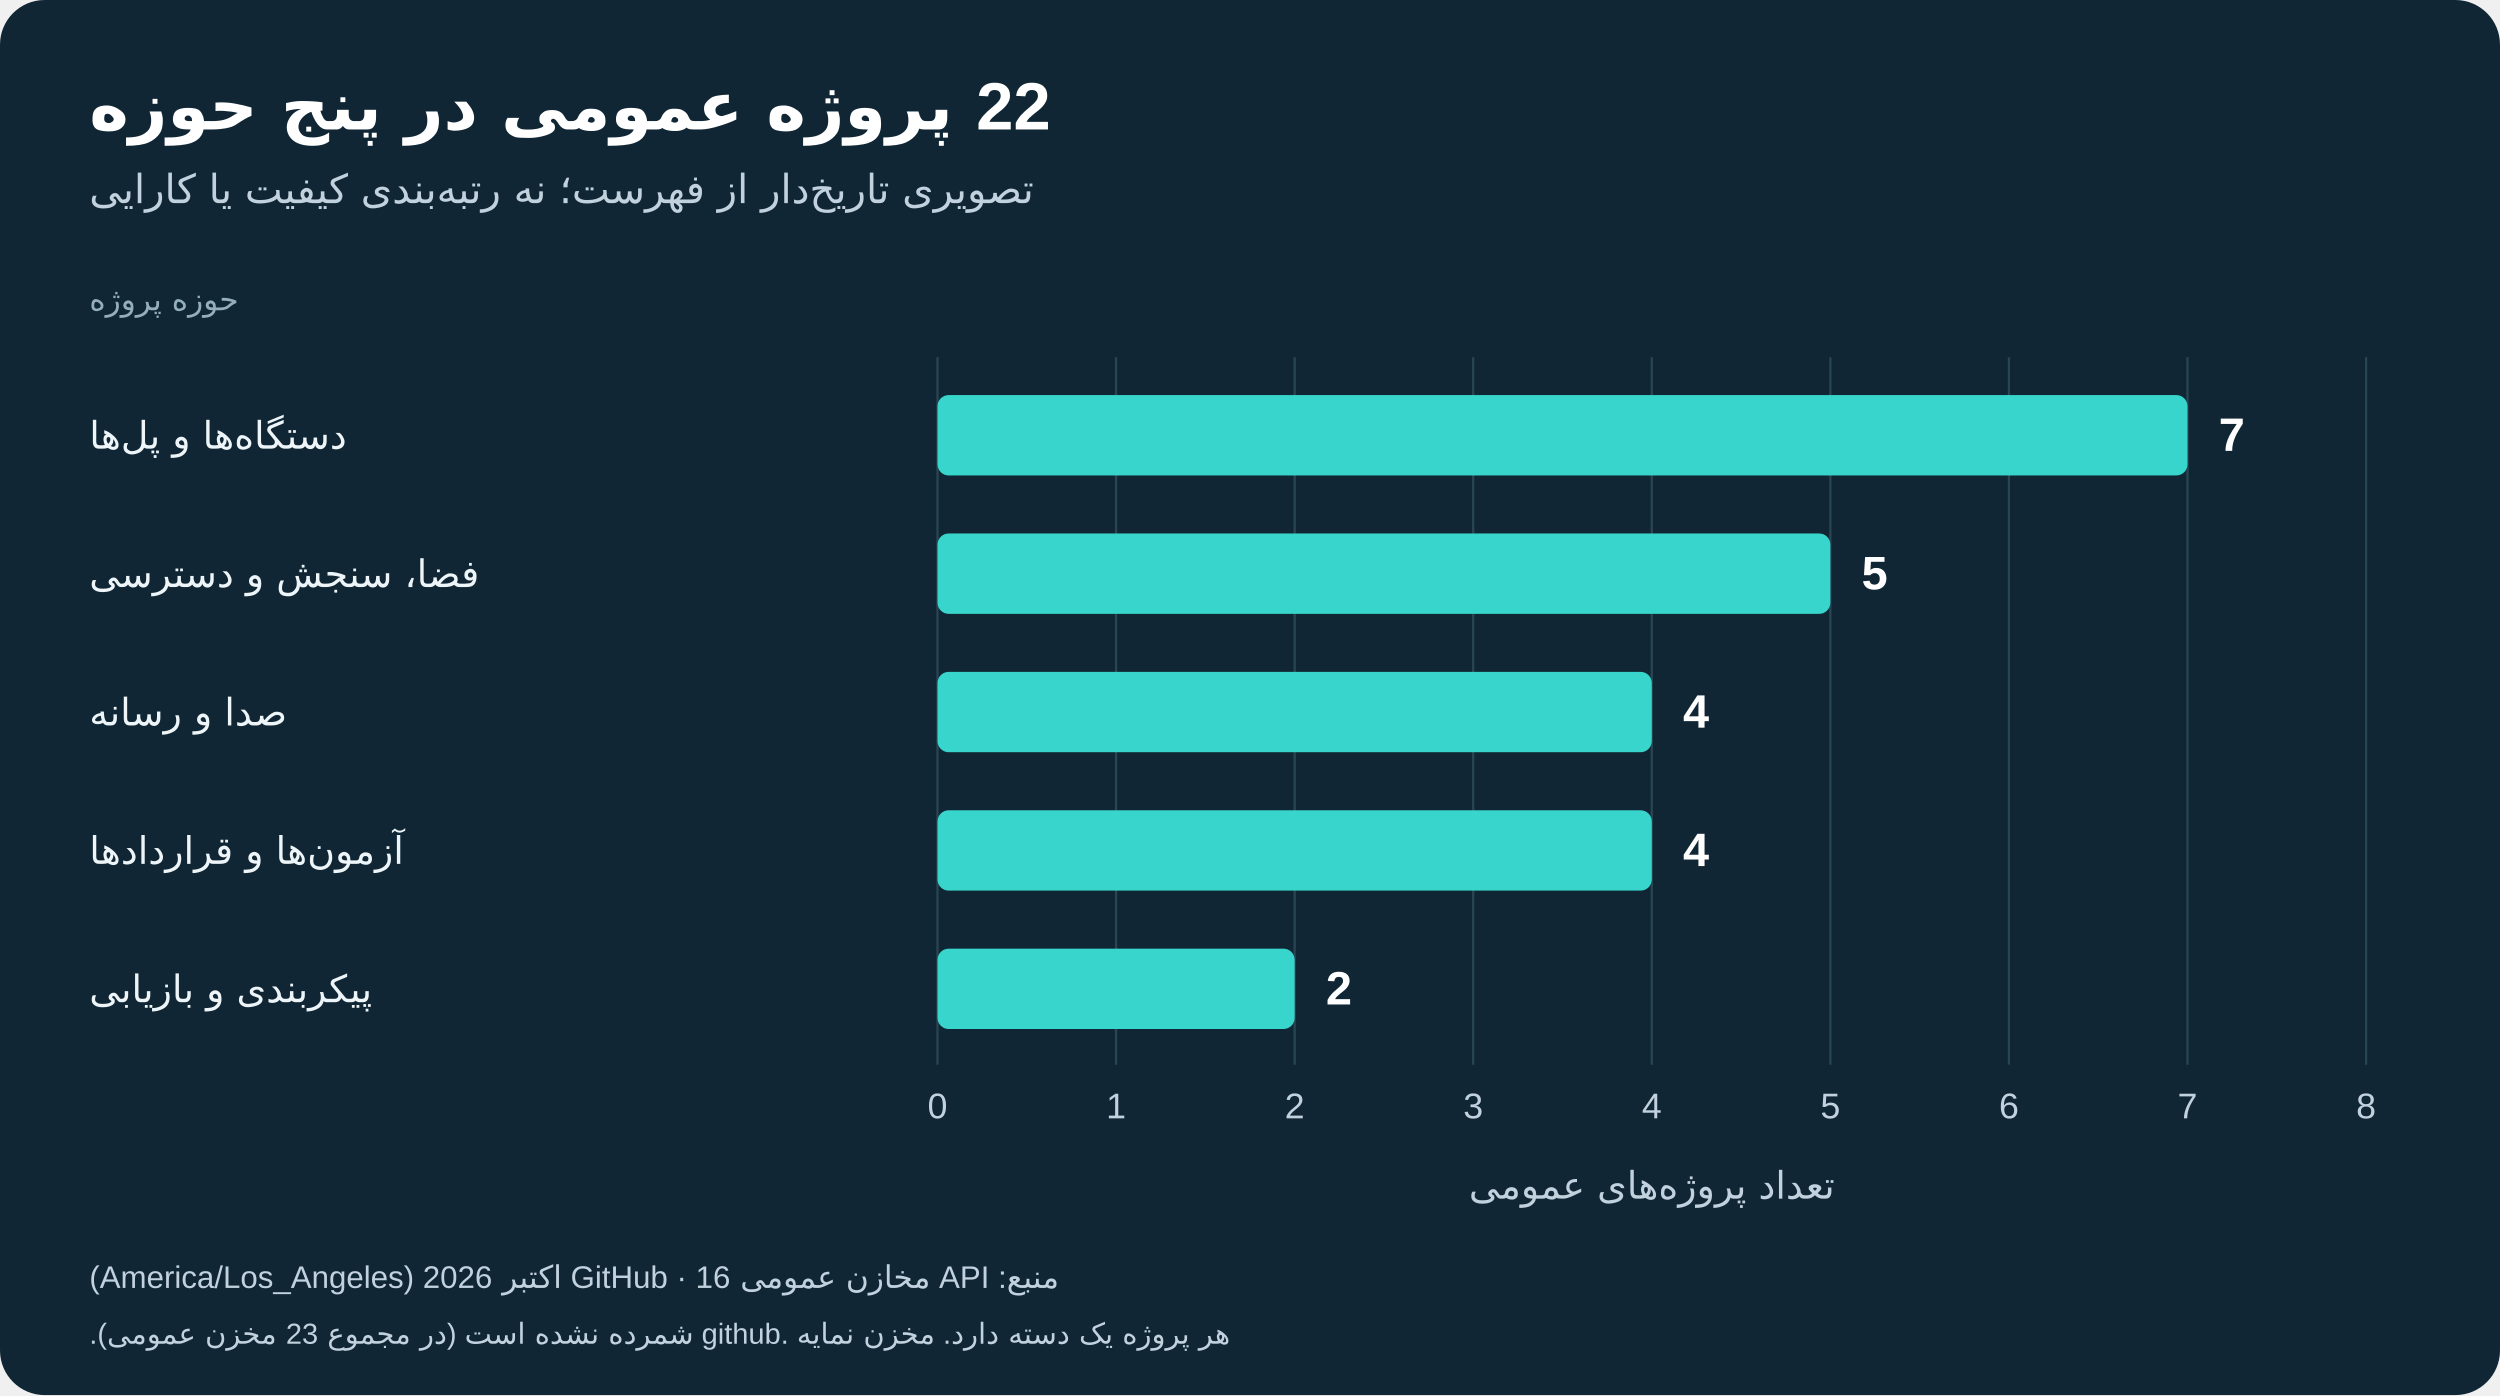
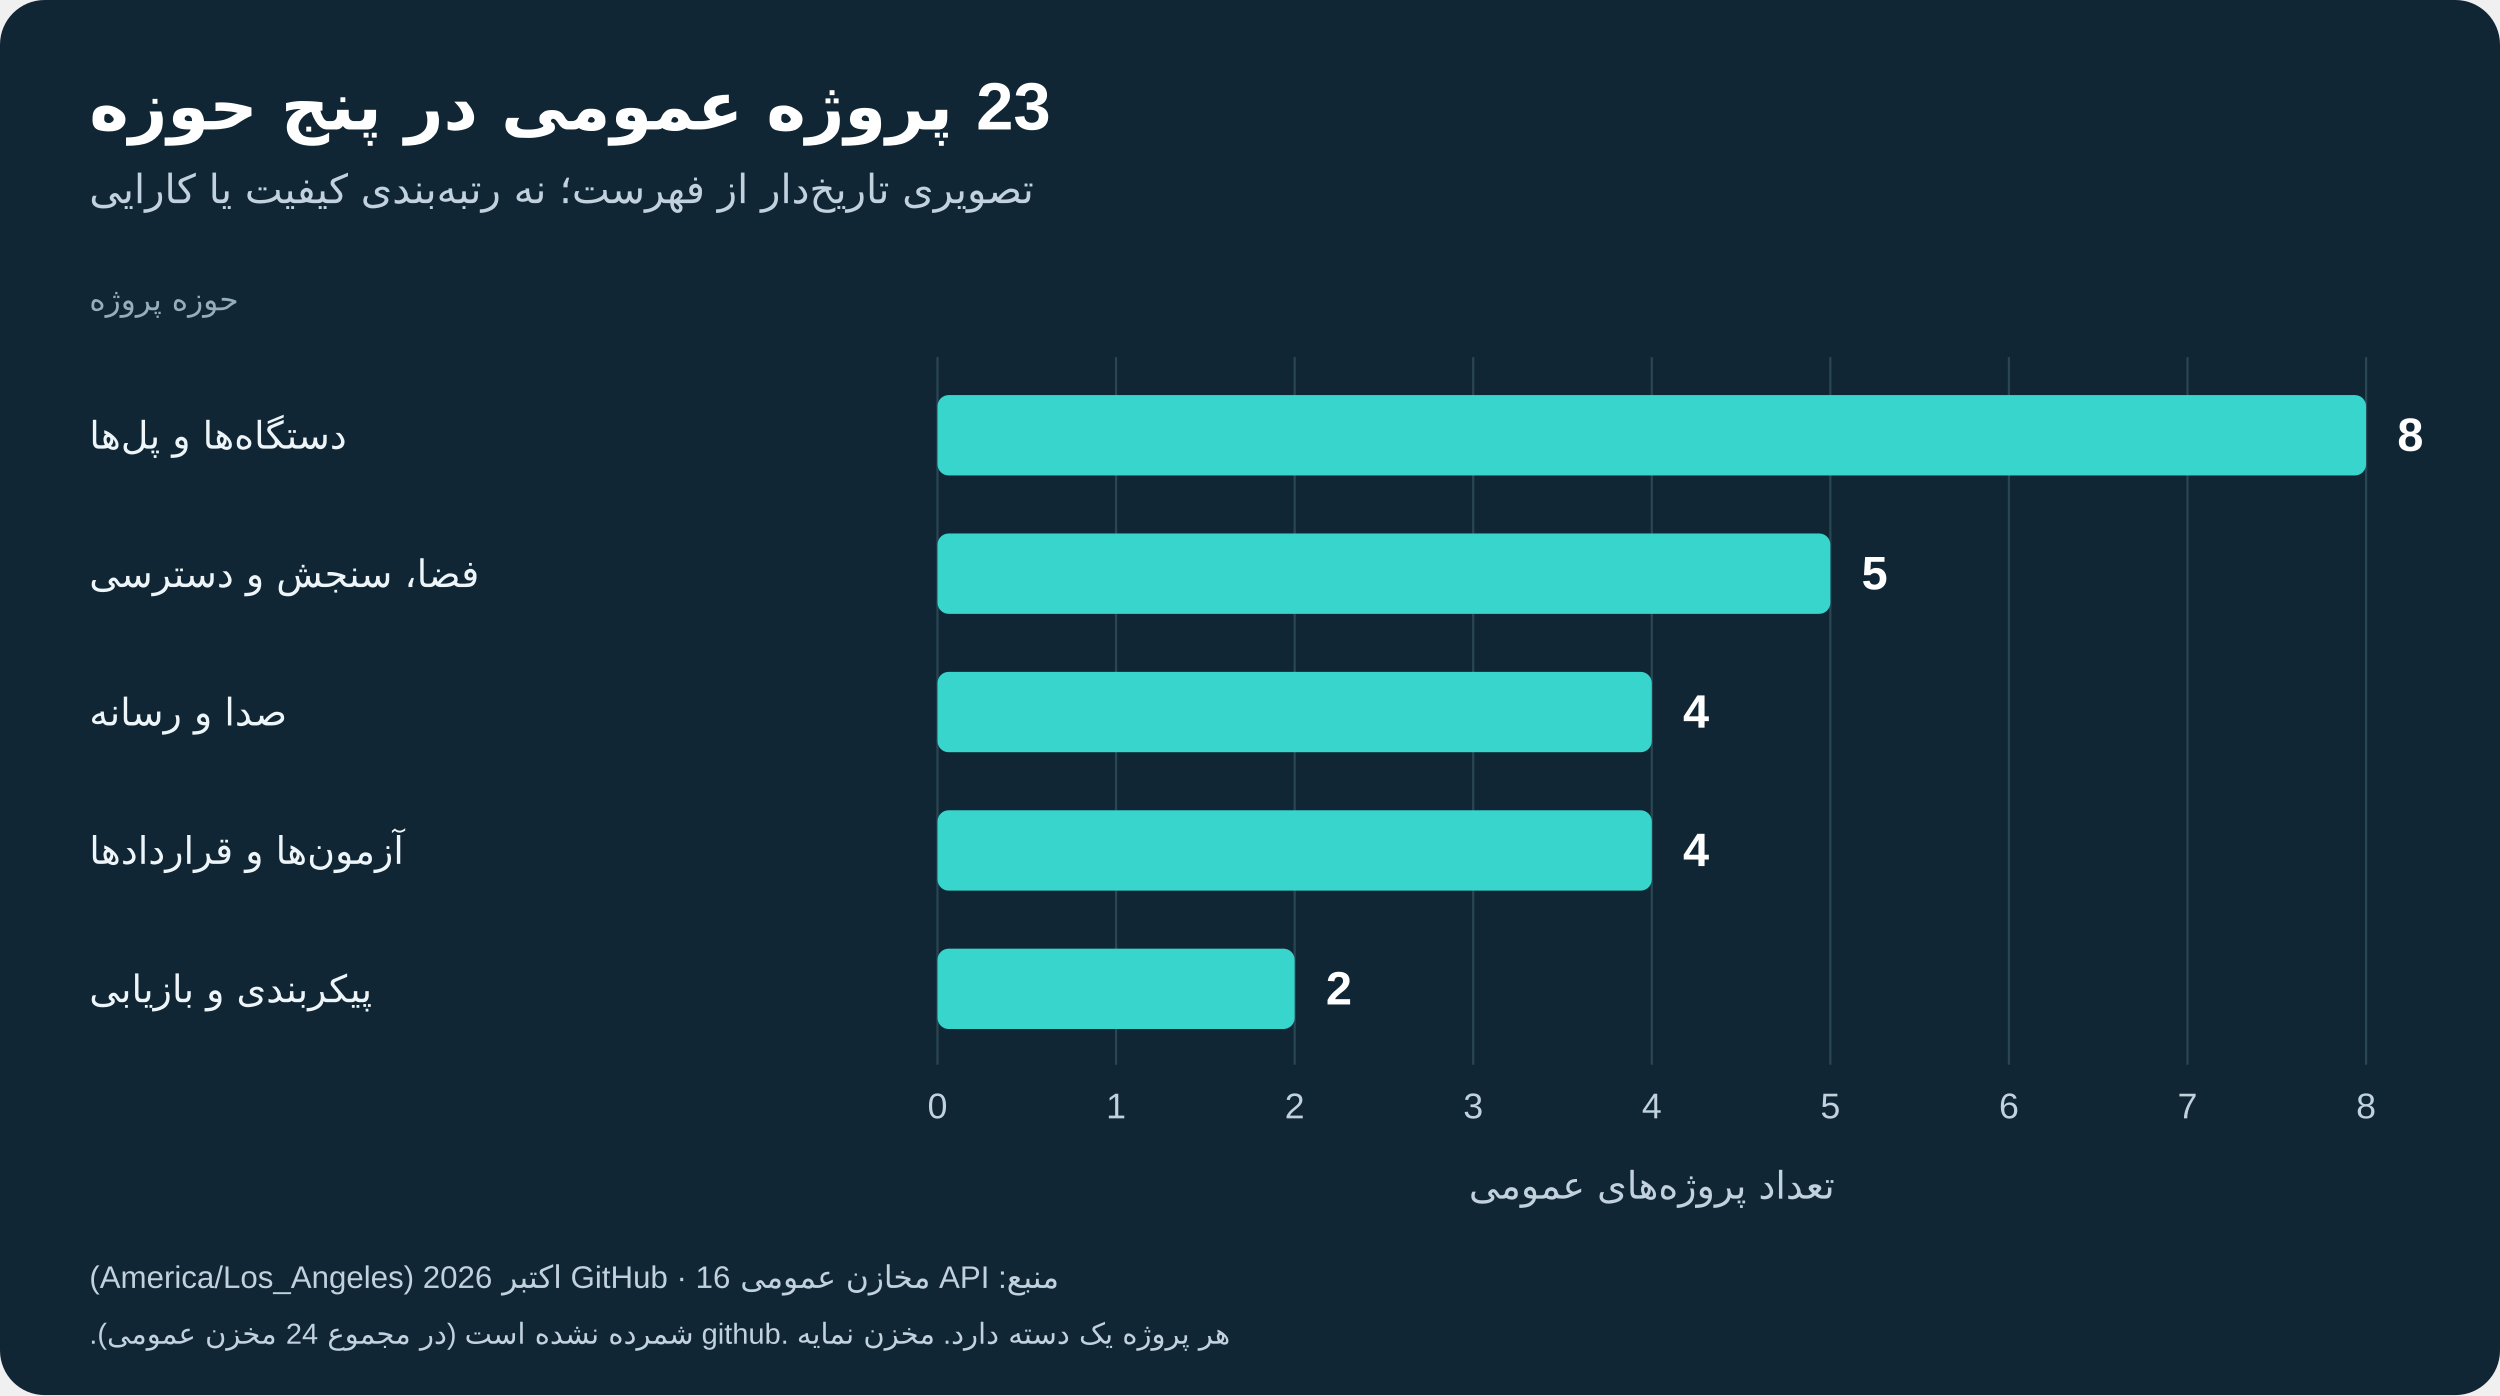
<svg xmlns="http://www.w3.org/2000/svg" width="1120" height="625" viewBox="0 0 1120 625" role="img" aria-labelledby="title desc" lang="fa">
  <rect width="1120" height="625" rx="20" fill="#102634" />
  <g font-family="Arial, Helvetica, sans-serif">
-     <text x="40" y="58" font-size="30" fill="#ffffff" font-weight="700" text-anchor="end" direction="rtl" unicode-bidi="plaintext">22 پروژه عمومی در پنج حوزه</text>
+     <text x="40" y="58" font-size="30" fill="#ffffff" font-weight="700" text-anchor="end" direction="rtl" unicode-bidi="plaintext">23 پروژه عمومی در پنج حوزه</text>
    <text x="40" y="91" font-size="18" fill="#c1d1dd" font-weight="400" text-anchor="end" direction="rtl" unicode-bidi="plaintext">تصویری تاریخ‌دار از فهرست؛ نه رتبه‌بندی کیفیت یا کارایی</text>
    <text x="40" y="139" font-size="14" fill="#94aebb" font-weight="400" text-anchor="end" direction="rtl" unicode-bidi="plaintext">حوزه پروژه</text>
    <line x1="420" y1="160" x2="420" y2="477" stroke="#294653" />
    <text x="420" y="501" font-size="16" fill="#c1d1dd" font-weight="400" text-anchor="middle">0</text>
    <line x1="500" y1="160" x2="500" y2="477" stroke="#294653" />
    <text x="500" y="501" font-size="16" fill="#c1d1dd" font-weight="400" text-anchor="middle">1</text>
    <line x1="580" y1="160" x2="580" y2="477" stroke="#294653" />
    <text x="580" y="501" font-size="16" fill="#c1d1dd" font-weight="400" text-anchor="middle">2</text>
    <line x1="660" y1="160" x2="660" y2="477" stroke="#294653" />
    <text x="660" y="501" font-size="16" fill="#c1d1dd" font-weight="400" text-anchor="middle">3</text>
    <line x1="740" y1="160" x2="740" y2="477" stroke="#294653" />
    <text x="740" y="501" font-size="16" fill="#c1d1dd" font-weight="400" text-anchor="middle">4</text>
    <line x1="820" y1="160" x2="820" y2="477" stroke="#294653" />
    <text x="820" y="501" font-size="16" fill="#c1d1dd" font-weight="400" text-anchor="middle">5</text>
    <line x1="900" y1="160" x2="900" y2="477" stroke="#294653" />
    <text x="900" y="501" font-size="16" fill="#c1d1dd" font-weight="400" text-anchor="middle">6</text>
    <line x1="980" y1="160" x2="980" y2="477" stroke="#294653" />
    <text x="980" y="501" font-size="16" fill="#c1d1dd" font-weight="400" text-anchor="middle">7</text>
    <line x1="1060" y1="160" x2="1060" y2="477" stroke="#294653" />
    <text x="1060" y="501" font-size="16" fill="#c1d1dd" font-weight="400" text-anchor="middle">8</text>
    <text x="40" y="201" font-size="17" fill="#edf5f8" font-weight="400" text-anchor="end" direction="rtl" unicode-bidi="plaintext">دستگاه‌ها و پل‌ها</text>
-     <rect x="420" y="177" width="560" height="36" rx="5" fill="#38d5cc" />
-     <text x="994" y="202" font-size="21" fill="#ffffff" font-weight="700" text-anchor="start">7</text>
+     <rect x="420" y="177" width="640" height="36" rx="5" fill="#38d5cc" />
+     <text x="1074" y="202" font-size="21" fill="#ffffff" font-weight="700" text-anchor="start">8</text>
    <text x="40" y="263" font-size="17" fill="#edf5f8" font-weight="400" text-anchor="end" direction="rtl" unicode-bidi="plaintext">فضا، سنجش و دسترسی</text>
    <rect x="420" y="239" width="400" height="36" rx="5" fill="#38d5cc" />
    <text x="834" y="264" font-size="21" fill="#ffffff" font-weight="700" text-anchor="start">5</text>
    <text x="40" y="325" font-size="17" fill="#edf5f8" font-weight="400" text-anchor="end" direction="rtl" unicode-bidi="plaintext">صدا و رسانه</text>
    <rect x="420" y="301" width="320" height="36" rx="5" fill="#38d5cc" />
    <text x="754" y="326" font-size="21" fill="#ffffff" font-weight="700" text-anchor="start">4</text>
    <text x="40" y="387" font-size="17" fill="#edf5f8" font-weight="400" text-anchor="end" direction="rtl" unicode-bidi="plaintext">آزمون‌ها و قراردادها</text>
    <rect x="420" y="363" width="320" height="36" rx="5" fill="#38d5cc" />
    <text x="754" y="388" font-size="21" fill="#ffffff" font-weight="700" text-anchor="start">4</text>
    <text x="40" y="449" font-size="17" fill="#edf5f8" font-weight="400" text-anchor="end" direction="rtl" unicode-bidi="plaintext">پیکربندی و بازیابی</text>
    <rect x="420" y="425" width="160" height="36" rx="5" fill="#38d5cc" />
    <text x="594" y="450" font-size="21" fill="#ffffff" font-weight="700" text-anchor="start">2</text>
    <text x="740" y="537" font-size="17" fill="#c1d1dd" font-weight="400" text-anchor="middle" direction="rtl" unicode-bidi="plaintext">تعداد پروژه‌های عمومی</text>
    <text x="40" y="577" font-size="14" fill="#c1d1dd" font-weight="400" text-anchor="end" direction="rtl" unicode-bidi="plaintext">منبع: API مخازن عمومی GitHub · 16 اکتبر 2026 (America/Los_Angeles)</text>
-     <text x="40" y="602" font-size="13" fill="#c1d1dd" font-weight="400" text-anchor="end" direction="rtl" unicode-bidi="plaintext">هر پروژه یک دسته دارد. مخزن نمایه .github شمرده نشده است (در مجموع 23 مخزن عمومی).</text>
+     <text x="40" y="602" font-size="13" fill="#c1d1dd" font-weight="400" text-anchor="end" direction="rtl" unicode-bidi="plaintext">هر پروژه یک دسته دارد. مخزن نمایه .github شمرده نشده است (در مجموع 24 مخزن عمومی).</text>
  </g>
</svg>
